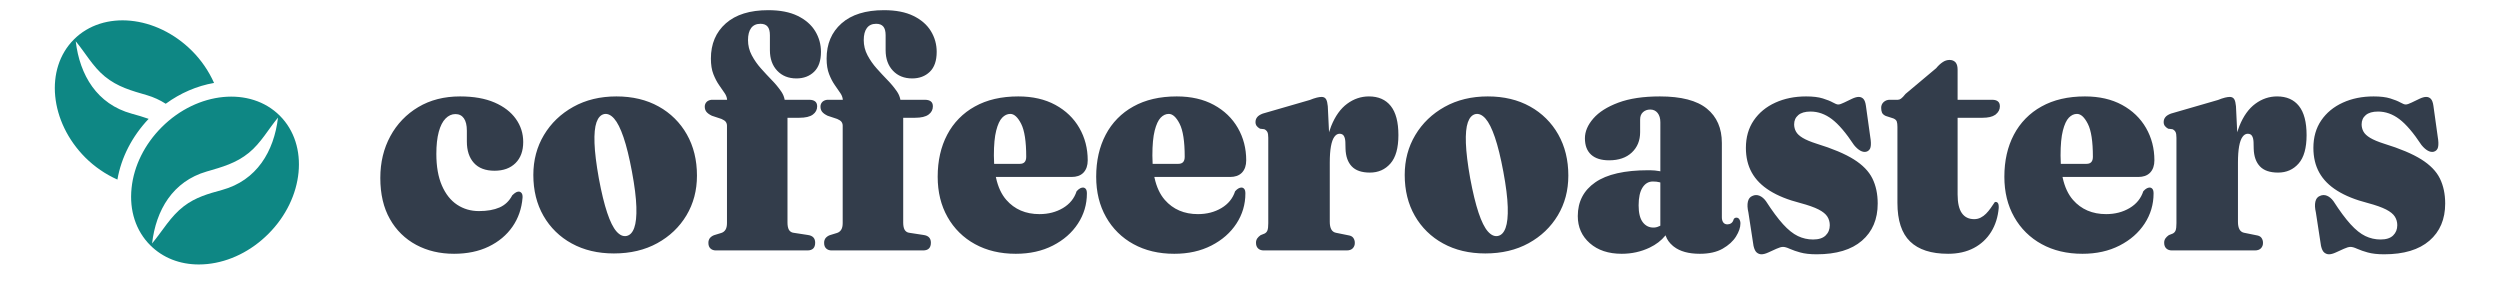
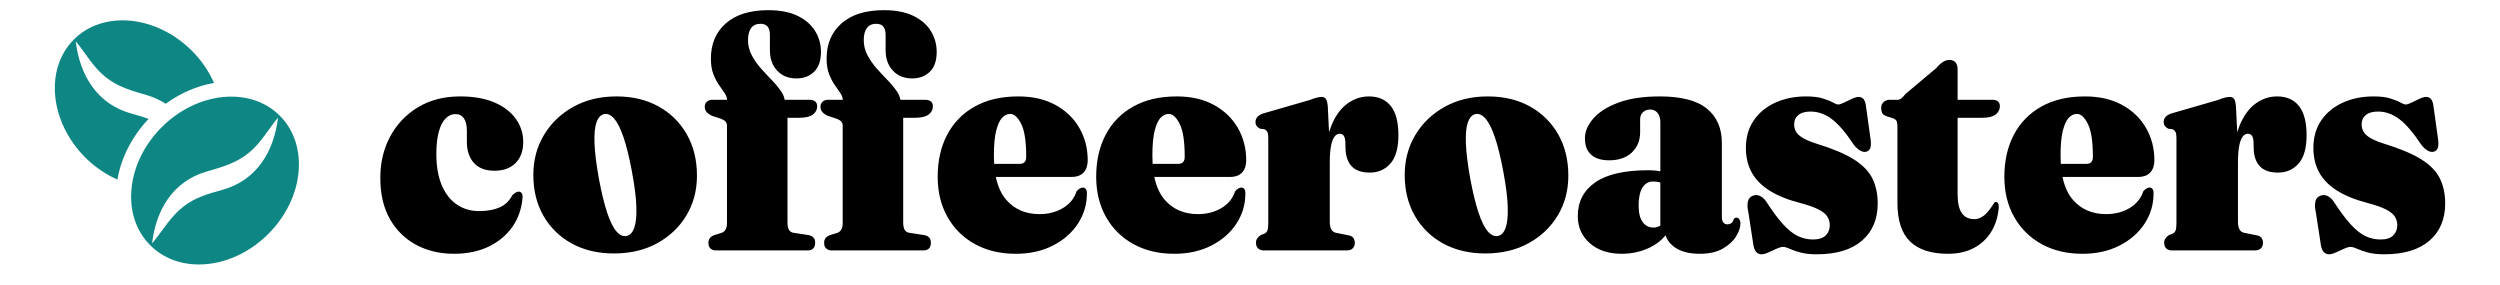
<svg xmlns="http://www.w3.org/2000/svg" width="237" height="27" viewBox="0 0 237 28">
  <g fill-rule="nonzero" fill="none">
-     <path d="M40.237 24.95c1.304 0 2.444-.237 3.422-.71.978-.474 1.755-1.124 2.331-1.95.576-.827.907-1.78.994-2.86.011-.199-.019-.345-.09-.438a.374.374 0 00-.268-.157.623.623 0 00-.27.066c-.092.044-.22.143-.382.297-.294.562-.712.962-1.255 1.199-.544.237-1.217.355-2.021.355-.804 0-1.521-.21-2.152-.628-.63-.419-1.127-1.047-1.491-1.884-.364-.838-.546-1.874-.546-3.108 0-.86.079-1.581.236-2.165.158-.584.38-1.022.669-1.314.287-.292.61-.438.97-.438.358 0 .635.138.83.413.196.276.294.683.294 1.223v1.058c0 .893.23 1.595.693 2.108.461.512 1.138.768 2.029.768.87 0 1.556-.25 2.062-.752.505-.501.757-1.193.757-2.074 0-.838-.241-1.595-.725-2.273-.483-.678-1.184-1.215-2.102-1.612-.919-.396-2.046-.595-3.382-.595-1.565 0-2.934.35-4.108 1.05a7.38 7.38 0 00-2.746 2.86C33.33 14.594 33 15.963 33 17.495c0 1.587.315 2.934.945 4.041a6.4 6.4 0 002.584 2.537c1.092.584 2.328.876 3.708.876zm15.728-.033c1.619 0 3.04-.336 4.262-1.008 1.222-.672 2.179-1.584 2.869-2.735.69-1.152 1.034-2.455 1.034-3.91 0-1.531-.33-2.881-.994-4.05a7.107 7.107 0 00-2.77-2.743c-1.185-.661-2.57-.992-4.157-.992-1.597 0-3.01.342-4.237 1.025-1.228.683-2.19 1.606-2.885 2.769-.696 1.162-1.043 2.47-1.043 3.925 0 1.521.331 2.86.994 4.017a7.067 7.067 0 002.779 2.719c1.19.656 2.572.983 4.148.983zm1.239-1.719c-.337.066-.666-.082-.987-.446-.32-.364-.624-.975-.912-1.835-.288-.86-.563-1.989-.823-3.388-.25-1.4-.392-2.551-.424-3.455-.033-.903.032-1.586.195-2.05.163-.462.413-.732.75-.81.337-.065.666.084.986.447.32.364.628.975.921 1.835.294.86.57 1.989.831 3.388.261 1.4.405 2.554.432 3.463.027.91-.043 1.595-.212 2.058-.168.463-.42.727-.757.793zm17.781 1.422c.511 0 .766-.254.766-.76 0-.22-.06-.394-.179-.521-.12-.127-.304-.207-.554-.24l-1.402-.215a.589.589 0 01-.448-.297c-.092-.166-.138-.402-.138-.711V11.579h1.157c.608 0 1.054-.105 1.336-.315.283-.209.424-.479.424-.81 0-.22-.068-.382-.204-.487-.136-.105-.328-.157-.578-.157H72.75l-.015-.087a1.998 1.998 0 00-.264-.64l-.07-.108a8.286 8.286 0 00-.905-1.09 36.96 36.96 0 01-1.075-1.158 6.526 6.526 0 01-.905-1.297 3.138 3.138 0 01-.367-1.488c0-.518.104-.914.31-1.19.207-.275.51-.413.913-.413.315 0 .549.09.7.273.153.181.229.465.229.85v1.472c0 .837.239 1.51.717 2.016.478.507 1.108.76 1.89.76.707 0 1.286-.217 1.736-.652.451-.435.677-1.088.677-1.959 0-.738-.19-1.419-.57-2.041-.38-.623-.954-1.121-1.72-1.496S72.302 1 71.139 1c-1.804 0-3.195.433-4.173 1.298-.977.865-1.466 2.019-1.466 3.462 0 .606.081 1.116.244 1.53.163.412.348.768.554 1.065l.554.802c.123.178.199.363.23.556l.01.097h-1.43a.83.83 0 00-.508.145L65.1 10a.637.637 0 00-.203.488c0 .198.054.366.162.504.11.137.288.267.538.388l.946.314c.206.088.347.185.423.29a.643.643 0 01.115.388v9.554c0 .286-.05.507-.147.66a.73.73 0 01-.408.315l-.7.215a.978.978 0 00-.432.297.77.77 0 00-.139.48c0 .231.068.41.204.537.136.126.312.19.53.19h8.996zm11.377 0c.51 0 .766-.254.766-.76 0-.22-.06-.394-.18-.521-.119-.127-.304-.207-.554-.24l-1.401-.215a.589.589 0 01-.448-.297c-.093-.166-.139-.402-.139-.711V11.579h1.157c.609 0 1.054-.105 1.337-.315.282-.209.423-.479.423-.81 0-.22-.067-.382-.203-.487-.136-.105-.329-.157-.579-.157h-2.414l-.015-.087a1.998 1.998 0 00-.264-.64l-.07-.108a8.286 8.286 0 00-.904-1.09 36.96 36.96 0 01-1.076-1.158 6.526 6.526 0 01-.904-1.297 3.138 3.138 0 01-.367-1.488c0-.518.103-.914.31-1.19.206-.275.51-.413.912-.413.315 0 .55.09.701.273.152.181.228.465.228.85v1.472c0 .837.24 1.51.718 2.016.478.507 1.108.76 1.89.76.706 0 1.285-.217 1.736-.652.45-.435.676-1.088.676-1.959 0-.738-.19-1.419-.57-2.041-.38-.623-.954-1.121-1.72-1.496S83.678 1 82.515 1c-1.803 0-3.194.433-4.172 1.298-.978.865-1.467 2.019-1.467 3.462 0 .606.082 1.116.245 1.53.163.412.347.768.554 1.065l.554.802c.122.178.198.363.229.556l.011.097h-1.43a.83.83 0 00-.509.145l-.053.045a.637.637 0 00-.204.488c0 .198.054.366.163.504.109.137.288.267.538.388l.945.314c.207.088.348.185.424.29a.643.643 0 01.114.388v9.554c0 .286-.049.507-.147.66a.73.73 0 01-.407.315l-.701.215a.978.978 0 00-.432.297.77.77 0 00-.138.48c0 .231.067.41.203.537.136.126.313.19.53.19h8.997zm9.11.33c1.38 0 2.598-.27 3.652-.81 1.054-.54 1.874-1.258 2.46-2.157.588-.898.881-1.887.881-2.966 0-.21-.038-.359-.114-.447a.353.353 0 00-.277-.132.64.64 0 00-.27.074c-.102.05-.22.146-.35.29-.228.705-.676 1.256-1.344 1.653-.668.396-1.437.595-2.306.595-1.359 0-2.445-.466-3.26-1.397-.478-.546-.816-1.273-1.013-2.18l-.016-.076h7.45c.472 0 .841-.125 1.11-.374l.064-.064c.272-.292.407-.692.407-1.199 0-1.168-.274-2.228-.823-3.181-.548-.954-1.333-1.708-2.355-2.265-1.021-.556-2.238-.835-3.65-.835-1.663 0-3.087.33-4.271.992a6.684 6.684 0 00-2.714 2.769c-.624 1.184-.937 2.564-.937 4.14 0 1.499.323 2.818.97 3.959A6.821 6.821 0 0091.463 24c1.152.634 2.489.95 4.01.95zm-2.127-8.878a12.966 12.966 0 01-.024-.791c0-1.036.076-1.851.229-2.446.152-.595.347-1.017.586-1.265.24-.248.506-.372.799-.372.38 0 .736.325 1.068.976.33.65.497 1.73.497 3.24 0 .462-.207.693-.62.693h-2.533l-.002-.035zm17.71 8.878c1.38 0 2.596-.27 3.65-.81 1.054-.54 1.875-1.258 2.461-2.157.587-.898.88-1.887.88-2.966 0-.21-.038-.359-.114-.447a.353.353 0 00-.277-.132.64.64 0 00-.269.074c-.103.05-.22.146-.35.29-.228.705-.676 1.256-1.345 1.653-.668.396-1.437.595-2.306.595-1.358 0-2.445-.466-3.26-1.397-.477-.546-.815-1.273-1.013-2.18l-.016-.076h7.451c.471 0 .841-.125 1.109-.374l.065-.064c.271-.292.407-.692.407-1.199 0-1.168-.274-2.228-.823-3.181-.549-.954-1.334-1.708-2.355-2.265-1.022-.556-2.239-.835-3.651-.835-1.663 0-3.086.33-4.27.992a6.684 6.684 0 00-2.714 2.769c-.625 1.184-.937 2.564-.937 4.14 0 1.499.323 2.818.97 3.959A6.821 6.821 0 00107.044 24c1.152.634 2.488.95 4.01.95zm-2.129-8.878a12.966 12.966 0 01-.023-.791c0-1.036.076-1.851.228-2.446.152-.595.348-1.017.587-1.265s.505-.372.798-.372c.38 0 .737.325 1.068.976.331.65.497 1.73.497 3.24 0 .462-.206.693-.62.693h-2.533l-.002-.035zm19.079 8.548c.26 0 .46-.069.595-.207a.732.732 0 00.204-.537.82.82 0 00-.147-.488c-.098-.137-.26-.223-.489-.256l-1.222-.248a.647.647 0 01-.457-.339c-.098-.181-.146-.427-.146-.735v-5.818c0-.65.038-1.185.114-1.604.076-.418.187-.73.334-.933.146-.204.318-.306.513-.306.196 0 .337.071.424.215.087.143.136.341.147.595l.016.66c.022.75.225 1.329.611 1.736.386.408.98.612 1.785.612.826 0 1.5-.298 2.02-.893.522-.595.783-1.526.783-2.793 0-1.278-.25-2.231-.75-2.86-.5-.628-1.217-.942-2.151-.942-.771 0-1.483.24-2.135.72-.652.479-1.176 1.211-1.573 2.198a6.529 6.529 0 00-.182.515l-.028.094-.124-2.568c-.029-.304-.082-.525-.158-.663l-.03-.048c-.092-.132-.23-.198-.415-.198-.13 0-.288.022-.473.066a4.95 4.95 0 00-.684.231l-4.63 1.34c-.26.098-.445.217-.553.355a.74.74 0 00-.163.47.64.64 0 00.106.38c.07.1.182.194.334.282l.424.05a.618.618 0 01.301.272c.06.116.09.306.09.57v8.397c0 .33-.027.568-.082.71a.552.552 0 01-.293.315l-.375.149c-.141.099-.253.206-.334.322a.743.743 0 00-.122.438c0 .231.068.413.203.545.136.133.324.199.563.199h8.149zm13.626.297c1.619 0 3.04-.336 4.262-1.008 1.222-.672 2.178-1.584 2.868-2.735.69-1.152 1.035-2.455 1.035-3.91 0-1.531-.331-2.881-.994-4.05a7.107 7.107 0 00-2.77-2.743c-1.185-.661-2.57-.992-4.157-.992-1.597 0-3.01.342-4.238 1.025-1.227.683-2.189 1.606-2.884 2.769-.696 1.162-1.043 2.47-1.043 3.925 0 1.521.33 2.86.994 4.017a7.067 7.067 0 002.779 2.719c1.19.656 2.572.983 4.148.983zm1.238-1.719c-.336.066-.665-.082-.986-.446-.32-.364-.624-.975-.912-1.835-.288-.86-.563-1.989-.824-3.388-.25-1.4-.39-2.551-.423-3.455-.033-.903.032-1.586.195-2.05.163-.462.413-.732.75-.81.337-.065.666.084.986.447.32.364.628.975.921 1.835.293.86.57 1.989.831 3.388.261 1.4.405 2.554.432 3.463.027.91-.043 1.595-.212 2.058-.168.463-.42.727-.758.793zm19.852 1.752c.913 0 1.663-.168 2.25-.504.586-.336 1.023-.735 1.311-1.198.288-.463.432-.887.432-1.273a.751.751 0 00-.106-.413.324.324 0 00-.285-.165.32.32 0 00-.147.033.325.325 0 00-.114.099c-.054.198-.138.336-.252.413a.643.643 0 01-.367.116c-.185 0-.323-.064-.416-.19-.092-.127-.138-.295-.138-.504v-7.306c0-1.455-.492-2.581-1.475-3.38-.984-.8-2.524-1.199-4.62-1.199-1.63 0-2.992.204-4.084.612-1.092.408-1.912.928-2.46 1.562-.55.634-.824 1.28-.824 1.942 0 .705.204 1.242.611 1.612.408.369.997.553 1.769.553.945 0 1.69-.256 2.233-.768.543-.513.815-1.177.815-1.992v-1.256c0-.309.095-.548.285-.72.19-.17.426-.255.709-.255.304 0 .546.113.725.338.18.226.27.532.27.918l-.001 4.818-.087-.019a5.455 5.455 0 00-.91-.087l-.176-.001c-2.337 0-4.078.396-5.224 1.19-1.146.793-1.72 1.9-1.72 3.322 0 1.08.394 1.967 1.182 2.661.788.694 1.834 1.041 3.137 1.041.978 0 1.891-.2 2.739-.603.635-.302 1.152-.698 1.55-1.188l.022-.03.024.075c.125.357.354.677.688.96l.103.084c.603.468 1.454.702 2.551.702zm-4.563-2.578c-.435 0-.786-.18-1.052-.537-.266-.358-.4-.907-.4-1.645 0-.771.129-1.355.384-1.752s.595-.595 1.019-.595c.25 0 .467.025.652.074l.08.025v4.242l-.052.03c-.174.09-.353.142-.538.155l-.093.003zM174.212 25c1.934 0 3.417-.446 4.45-1.339 1.032-.892 1.548-2.11 1.548-3.653 0-.936-.174-1.757-.522-2.463-.348-.705-.956-1.33-1.825-1.876-.87-.545-2.092-1.06-3.668-1.545-.586-.187-1.04-.377-1.36-.57-.321-.193-.541-.4-.66-.62-.12-.22-.18-.457-.18-.71 0-.376.136-.679.408-.91.271-.231.673-.347 1.206-.347.739 0 1.437.248 2.094.744.657.496 1.383 1.344 2.176 2.545.206.254.413.438.62.554.206.116.401.151.586.107a.574.574 0 00.424-.454c.054-.237.043-.576-.033-1.017l-.424-3.041c-.043-.32-.125-.545-.244-.678a.607.607 0 00-.473-.198c-.174 0-.39.06-.652.182-.26.121-.519.245-.774.372-.255.126-.448.19-.578.19-.12 0-.297-.066-.53-.199-.234-.132-.562-.264-.986-.396-.424-.133-.973-.199-1.646-.199-1.12 0-2.127.204-3.024.612-.896.408-1.603.989-2.119 1.744-.516.755-.774 1.655-.774 2.702 0 .926.193 1.736.579 2.43.386.694.975 1.29 1.768 1.785.793.496 1.793.898 3 1.207.781.209 1.382.421 1.8.636.418.215.706.45.864.703.158.253.236.534.236.842 0 .408-.136.744-.407 1.009-.272.264-.685.396-1.239.396a3.417 3.417 0 01-1.491-.338c-.473-.226-.96-.615-1.459-1.166-.5-.55-1.06-1.305-1.679-2.264-.184-.254-.394-.43-.627-.53a.84.84 0 00-.71.017c-.227.089-.374.276-.44.562-.064.287-.048.64.05 1.058l.505 3.29c.076.33.185.55.326.66.141.11.293.166.456.166.185 0 .41-.06.677-.182l.798-.363c.267-.122.481-.182.644-.182.163 0 .378.06.644.182a7.51 7.51 0 001.043.363c.43.121.97.182 1.622.182zm12.908-.05c.978 0 1.826-.19 2.543-.57a4.366 4.366 0 001.703-1.587c.418-.677.666-1.462.742-2.355.01-.253-.025-.421-.106-.504a.242.242 0 00-.286-.058c-.13.198-.266.397-.407.595-.141.198-.29.377-.448.537-.158.16-.334.29-.53.389-.195.099-.407.148-.636.148-.532 0-.937-.198-1.214-.595-.277-.396-.415-1.008-.415-1.834v-7.537h2.444c.555 0 .97-.096 1.244-.286l.06-.045c.272-.22.408-.485.408-.793 0-.22-.065-.383-.196-.488-.13-.105-.315-.157-.554-.157h-3.407V6.85c0-.294-.055-.518-.167-.672l-.044-.055c-.142-.154-.337-.231-.587-.231a1.21 1.21 0 00-.652.206 2.83 2.83 0 00-.652.603l-3.015 2.53c-.185.23-.332.385-.44.462a.541.541 0 01-.31.116h-.799a.861.861 0 00-.603.223.738.738 0 00-.244.57c0 .188.027.345.081.471.055.127.174.235.359.323l.766.248c.174.077.283.176.326.297.043.121.065.298.065.53v7.47c0 1.73.416 2.997 1.247 3.802.831.804 2.073 1.206 3.724 1.206zm13.218 0c1.38 0 2.597-.27 3.651-.81 1.054-.54 1.875-1.258 2.462-2.157.586-.898.88-1.887.88-2.966 0-.21-.038-.359-.114-.447a.353.353 0 00-.278-.132.64.64 0 00-.268.074c-.104.05-.22.146-.35.29-.23.705-.677 1.256-1.346 1.653-.668.396-1.437.595-2.306.595-1.358 0-2.445-.466-3.26-1.397-.477-.546-.815-1.273-1.013-2.18l-.016-.076h7.451c.472 0 .841-.125 1.109-.374l.065-.064c.271-.292.407-.692.407-1.199 0-1.168-.274-2.228-.823-3.181-.549-.954-1.334-1.708-2.355-2.265-1.022-.556-2.238-.835-3.651-.835-1.662 0-3.086.33-4.27.992a6.684 6.684 0 00-2.714 2.769c-.625 1.184-.937 2.564-.937 4.14 0 1.499.323 2.818.97 3.959A6.821 6.821 0 00196.329 24c1.152.634 2.488.95 4.01.95zm-2.128-8.878a12.966 12.966 0 01-.023-.791c0-1.036.076-1.851.228-2.446.152-.595.348-1.017.587-1.265.24-.248.505-.372.799-.372.38 0 .736.325 1.067.976.332.65.497 1.73.497 3.24 0 .462-.206.693-.619.693h-2.534l-.002-.035zm19.08 8.548c.26 0 .458-.069.594-.207a.732.732 0 00.204-.537.82.82 0 00-.147-.488c-.098-.137-.26-.223-.489-.256l-1.222-.248a.647.647 0 01-.457-.339c-.097-.181-.146-.427-.146-.735v-5.818c0-.65.038-1.185.114-1.604.076-.418.187-.73.334-.933.147-.204.318-.306.513-.306.196 0 .337.071.424.215.087.143.136.341.147.595l.016.66c.022.75.225 1.329.611 1.736.386.408.98.612 1.785.612.826 0 1.5-.298 2.021-.893.522-.595.782-1.526.782-2.793 0-1.278-.25-2.231-.75-2.86-.5-.628-1.216-.942-2.15-.942-.772 0-1.484.24-2.136.72-.652.479-1.176 1.211-1.573 2.198a6.529 6.529 0 00-.182.515l-.028.095-.124-2.569c-.029-.304-.081-.525-.158-.663l-.03-.048c-.092-.132-.23-.198-.415-.198-.13 0-.288.022-.473.066a4.95 4.95 0 00-.684.231l-4.629 1.34c-.26.098-.446.217-.554.355a.74.74 0 00-.163.47.64.64 0 00.106.38c.07.1.182.194.334.282l.424.05a.618.618 0 01.301.272c.06.116.09.306.09.57v8.397c0 .33-.027.568-.082.71a.552.552 0 01-.293.315l-.375.149c-.141.099-.253.206-.334.322a.743.743 0 00-.122.438c0 .231.068.413.203.545.136.133.324.199.563.199h8.15zm12.712.38c1.934 0 3.417-.446 4.45-1.339 1.032-.892 1.548-2.11 1.548-3.653 0-.936-.174-1.757-.522-2.463-.347-.705-.956-1.33-1.825-1.876-.87-.545-2.092-1.06-3.667-1.545-.587-.187-1.04-.377-1.361-.57-.32-.193-.54-.4-.66-.62-.12-.22-.18-.457-.18-.71 0-.376.136-.679.408-.91.272-.231.674-.347 1.206-.347.739 0 1.437.248 2.094.744.658.496 1.383 1.344 2.176 2.545.207.254.413.438.62.554.206.116.402.151.586.107a.574.574 0 00.424-.454c.054-.237.044-.576-.032-1.017l-.424-3.041c-.044-.32-.125-.545-.245-.678a.607.607 0 00-.472-.198c-.174 0-.392.06-.652.182-.261.121-.52.245-.774.372-.256.126-.449.19-.58.19-.119 0-.295-.066-.529-.199-.233-.132-.562-.264-.986-.396-.424-.133-.972-.199-1.646-.199-1.12 0-2.127.204-3.023.612-.897.408-1.603.989-2.12 1.744-.515.755-.773 1.655-.773 2.702 0 .926.192 1.736.578 2.43.386.694.975 1.29 1.769 1.785.793.496 1.792.898 2.999 1.207.782.209 1.382.421 1.8.636.419.215.707.45.864.703.158.253.237.534.237.842 0 .408-.136.744-.408 1.009-.271.264-.684.396-1.238.396a3.417 3.417 0 01-1.492-.338c-.472-.226-.959-.615-1.459-1.166-.5-.55-1.059-1.305-1.678-2.264-.185-.254-.394-.43-.628-.53a.84.84 0 00-.709.017c-.228.089-.375.276-.44.562-.065.287-.049.64.049 1.058l.505 3.29c.076.33.185.55.326.66.142.11.294.166.457.166.184 0 .41-.06.676-.182l.799-.363c.266-.122.48-.182.643-.182.163 0 .378.06.644.182a7.51 7.51 0 001.043.363c.43.121.97.182 1.622.182z" fill="#333D4B" />
+     <path d="M40.237 24.95c1.304 0 2.444-.237 3.422-.71.978-.474 1.755-1.124 2.331-1.95.576-.827.907-1.78.994-2.86.011-.199-.019-.345-.09-.438a.374.374 0 00-.268-.157.623.623 0 00-.27.066c-.092.044-.22.143-.382.297-.294.562-.712.962-1.255 1.199-.544.237-1.217.355-2.021.355-.804 0-1.521-.21-2.152-.628-.63-.419-1.127-1.047-1.491-1.884-.364-.838-.546-1.874-.546-3.108 0-.86.079-1.581.236-2.165.158-.584.38-1.022.669-1.314.287-.292.61-.438.97-.438.358 0 .635.138.83.413.196.276.294.683.294 1.223v1.058c0 .893.23 1.595.693 2.108.461.512 1.138.768 2.029.768.87 0 1.556-.25 2.062-.752.505-.501.757-1.193.757-2.074 0-.838-.241-1.595-.725-2.273-.483-.678-1.184-1.215-2.102-1.612-.919-.396-2.046-.595-3.382-.595-1.565 0-2.934.35-4.108 1.05a7.38 7.38 0 00-2.746 2.86C33.33 14.594 33 15.963 33 17.495c0 1.587.315 2.934.945 4.041a6.4 6.4 0 002.584 2.537c1.092.584 2.328.876 3.708.876zm15.728-.033c1.619 0 3.04-.336 4.262-1.008 1.222-.672 2.179-1.584 2.869-2.735.69-1.152 1.034-2.455 1.034-3.91 0-1.531-.33-2.881-.994-4.05a7.107 7.107 0 00-2.77-2.743c-1.185-.661-2.57-.992-4.157-.992-1.597 0-3.01.342-4.237 1.025-1.228.683-2.19 1.606-2.885 2.769-.696 1.162-1.043 2.47-1.043 3.925 0 1.521.331 2.86.994 4.017a7.067 7.067 0 002.779 2.719c1.19.656 2.572.983 4.148.983zm1.239-1.719c-.337.066-.666-.082-.987-.446-.32-.364-.624-.975-.912-1.835-.288-.86-.563-1.989-.823-3.388-.25-1.4-.392-2.551-.424-3.455-.033-.903.032-1.586.195-2.05.163-.462.413-.732.75-.81.337-.065.666.084.986.447.32.364.628.975.921 1.835.294.86.57 1.989.831 3.388.261 1.4.405 2.554.432 3.463.027.91-.043 1.595-.212 2.058-.168.463-.42.727-.757.793zm17.781 1.422c.511 0 .766-.254.766-.76 0-.22-.06-.394-.179-.521-.12-.127-.304-.207-.554-.24l-1.402-.215a.589.589 0 01-.448-.297c-.092-.166-.138-.402-.138-.711V11.579h1.157c.608 0 1.054-.105 1.336-.315.283-.209.424-.479.424-.81 0-.22-.068-.382-.204-.487-.136-.105-.328-.157-.578-.157H72.75l-.015-.087a1.998 1.998 0 00-.264-.64l-.07-.108a8.286 8.286 0 00-.905-1.09 36.96 36.96 0 01-1.075-1.158 6.526 6.526 0 01-.905-1.297 3.138 3.138 0 01-.367-1.488c0-.518.104-.914.31-1.19.207-.275.51-.413.913-.413.315 0 .549.09.7.273.153.181.229.465.229.85v1.472c0 .837.239 1.51.717 2.016.478.507 1.108.76 1.89.76.707 0 1.286-.217 1.736-.652.451-.435.677-1.088.677-1.959 0-.738-.19-1.419-.57-2.041-.38-.623-.954-1.121-1.72-1.496S72.302 1 71.139 1c-1.804 0-3.195.433-4.173 1.298-.977.865-1.466 2.019-1.466 3.462 0 .606.081 1.116.244 1.53.163.412.348.768.554 1.065l.554.802c.123.178.199.363.23.556l.01.097h-1.43a.83.83 0 00-.508.145L65.1 10a.637.637 0 00-.203.488c0 .198.054.366.162.504.11.137.288.267.538.388l.946.314c.206.088.347.185.423.29a.643.643 0 01.115.388v9.554c0 .286-.05.507-.147.66a.73.73 0 01-.408.315l-.7.215a.978.978 0 00-.432.297.77.77 0 00-.139.48c0 .231.068.41.204.537.136.126.312.19.53.19h8.996zm11.377 0c.51 0 .766-.254.766-.76 0-.22-.06-.394-.18-.521-.119-.127-.304-.207-.554-.24l-1.401-.215a.589.589 0 01-.448-.297c-.093-.166-.139-.402-.139-.711V11.579h1.157c.609 0 1.054-.105 1.337-.315.282-.209.423-.479.423-.81 0-.22-.067-.382-.203-.487-.136-.105-.329-.157-.579-.157h-2.414l-.015-.087a1.998 1.998 0 00-.264-.64l-.07-.108a8.286 8.286 0 00-.904-1.09 36.96 36.96 0 01-1.076-1.158 6.526 6.526 0 01-.904-1.297 3.138 3.138 0 01-.367-1.488c0-.518.103-.914.31-1.19.206-.275.51-.413.912-.413.315 0 .55.09.701.273.152.181.228.465.228.85v1.472c0 .837.24 1.51.718 2.016.478.507 1.108.76 1.89.76.706 0 1.285-.217 1.736-.652.45-.435.676-1.088.676-1.959 0-.738-.19-1.419-.57-2.041-.38-.623-.954-1.121-1.72-1.496S83.678 1 82.515 1c-1.803 0-3.194.433-4.172 1.298-.978.865-1.467 2.019-1.467 3.462 0 .606.082 1.116.245 1.53.163.412.347.768.554 1.065l.554.802c.122.178.198.363.229.556l.011.097h-1.43a.83.83 0 00-.509.145l-.053.045a.637.637 0 00-.204.488c0 .198.054.366.163.504.109.137.288.267.538.388l.945.314c.207.088.348.185.424.29a.643.643 0 01.114.388v9.554c0 .286-.049.507-.147.66a.73.73 0 01-.407.315l-.701.215a.978.978 0 00-.432.297.77.77 0 00-.138.48c0 .231.067.41.203.537.136.126.313.19.53.19h8.997zm9.11.33c1.38 0 2.598-.27 3.652-.81 1.054-.54 1.874-1.258 2.46-2.157.588-.898.881-1.887.881-2.966 0-.21-.038-.359-.114-.447a.353.353 0 00-.277-.132.64.64 0 00-.27.074c-.102.05-.22.146-.35.29-.228.705-.676 1.256-1.344 1.653-.668.396-1.437.595-2.306.595-1.359 0-2.445-.466-3.26-1.397-.478-.546-.816-1.273-1.013-2.18l-.016-.076h7.45c.472 0 .841-.125 1.11-.374l.064-.064c.272-.292.407-.692.407-1.199 0-1.168-.274-2.228-.823-3.181-.548-.954-1.333-1.708-2.355-2.265-1.021-.556-2.238-.835-3.65-.835-1.663 0-3.087.33-4.271.992a6.684 6.684 0 00-2.714 2.769c-.624 1.184-.937 2.564-.937 4.14 0 1.499.323 2.818.97 3.959A6.821 6.821 0 0091.463 24c1.152.634 2.489.95 4.01.95zm-2.127-8.878a12.966 12.966 0 01-.024-.791c0-1.036.076-1.851.229-2.446.152-.595.347-1.017.586-1.265.24-.248.506-.372.799-.372.38 0 .736.325 1.068.976.33.65.497 1.73.497 3.24 0 .462-.207.693-.62.693h-2.533l-.002-.035zm17.71 8.878c1.38 0 2.596-.27 3.65-.81 1.054-.54 1.875-1.258 2.461-2.157.587-.898.88-1.887.88-2.966 0-.21-.038-.359-.114-.447a.353.353 0 00-.277-.132.64.64 0 00-.269.074c-.103.05-.22.146-.35.29-.228.705-.676 1.256-1.345 1.653-.668.396-1.437.595-2.306.595-1.358 0-2.445-.466-3.26-1.397-.477-.546-.815-1.273-1.013-2.18l-.016-.076h7.451c.471 0 .841-.125 1.109-.374l.065-.064c.271-.292.407-.692.407-1.199 0-1.168-.274-2.228-.823-3.181-.549-.954-1.334-1.708-2.355-2.265-1.022-.556-2.239-.835-3.651-.835-1.663 0-3.086.33-4.27.992a6.684 6.684 0 00-2.714 2.769c-.625 1.184-.937 2.564-.937 4.14 0 1.499.323 2.818.97 3.959A6.821 6.821 0 00107.044 24c1.152.634 2.488.95 4.01.95zm-2.129-8.878a12.966 12.966 0 01-.023-.791c0-1.036.076-1.851.228-2.446.152-.595.348-1.017.587-1.265s.505-.372.798-.372c.38 0 .737.325 1.068.976.331.65.497 1.73.497 3.24 0 .462-.206.693-.62.693h-2.533l-.002-.035zm19.079 8.548c.26 0 .46-.069.595-.207a.732.732 0 00.204-.537.82.82 0 00-.147-.488c-.098-.137-.26-.223-.489-.256l-1.222-.248a.647.647 0 01-.457-.339c-.098-.181-.146-.427-.146-.735v-5.818c0-.65.038-1.185.114-1.604.076-.418.187-.73.334-.933.146-.204.318-.306.513-.306.196 0 .337.071.424.215.087.143.136.341.147.595l.016.66c.022.75.225 1.329.611 1.736.386.408.98.612 1.785.612.826 0 1.5-.298 2.02-.893.522-.595.783-1.526.783-2.793 0-1.278-.25-2.231-.75-2.86-.5-.628-1.217-.942-2.151-.942-.771 0-1.483.24-2.135.72-.652.479-1.176 1.211-1.573 2.198a6.529 6.529 0 00-.182.515l-.028.094-.124-2.568c-.029-.304-.082-.525-.158-.663l-.03-.048c-.092-.132-.23-.198-.415-.198-.13 0-.288.022-.473.066a4.95 4.95 0 00-.684.231l-4.63 1.34c-.26.098-.445.217-.553.355a.74.74 0 00-.163.47.64.64 0 00.106.38c.07.1.182.194.334.282l.424.05a.618.618 0 01.301.272c.06.116.09.306.09.57v8.397c0 .33-.027.568-.082.71a.552.552 0 01-.293.315l-.375.149c-.141.099-.253.206-.334.322a.743.743 0 00-.122.438c0 .231.068.413.203.545.136.133.324.199.563.199h8.149zm13.626.297c1.619 0 3.04-.336 4.262-1.008 1.222-.672 2.178-1.584 2.868-2.735.69-1.152 1.035-2.455 1.035-3.91 0-1.531-.331-2.881-.994-4.05a7.107 7.107 0 00-2.77-2.743c-1.185-.661-2.57-.992-4.157-.992-1.597 0-3.01.342-4.238 1.025-1.227.683-2.189 1.606-2.884 2.769-.696 1.162-1.043 2.47-1.043 3.925 0 1.521.33 2.86.994 4.017a7.067 7.067 0 002.779 2.719c1.19.656 2.572.983 4.148.983zm1.238-1.719c-.336.066-.665-.082-.986-.446-.32-.364-.624-.975-.912-1.835-.288-.86-.563-1.989-.824-3.388-.25-1.4-.39-2.551-.423-3.455-.033-.903.032-1.586.195-2.05.163-.462.413-.732.75-.81.337-.065.666.084.986.447.32.364.628.975.921 1.835.293.86.57 1.989.831 3.388.261 1.4.405 2.554.432 3.463.027.91-.043 1.595-.212 2.058-.168.463-.42.727-.758.793zm19.852 1.752c.913 0 1.663-.168 2.25-.504.586-.336 1.023-.735 1.311-1.198.288-.463.432-.887.432-1.273a.751.751 0 00-.106-.413.324.324 0 00-.285-.165.32.32 0 00-.147.033.325.325 0 00-.114.099c-.054.198-.138.336-.252.413a.643.643 0 01-.367.116c-.185 0-.323-.064-.416-.19-.092-.127-.138-.295-.138-.504v-7.306c0-1.455-.492-2.581-1.475-3.38-.984-.8-2.524-1.199-4.62-1.199-1.63 0-2.992.204-4.084.612-1.092.408-1.912.928-2.46 1.562-.55.634-.824 1.28-.824 1.942 0 .705.204 1.242.611 1.612.408.369.997.553 1.769.553.945 0 1.69-.256 2.233-.768.543-.513.815-1.177.815-1.992v-1.256c0-.309.095-.548.285-.72.19-.17.426-.255.709-.255.304 0 .546.113.725.338.18.226.27.532.27.918l-.001 4.818-.087-.019a5.455 5.455 0 00-.91-.087l-.176-.001c-2.337 0-4.078.396-5.224 1.19-1.146.793-1.72 1.9-1.72 3.322 0 1.08.394 1.967 1.182 2.661.788.694 1.834 1.041 3.137 1.041.978 0 1.891-.2 2.739-.603.635-.302 1.152-.698 1.55-1.188l.022-.03.024.075c.125.357.354.677.688.96l.103.084c.603.468 1.454.702 2.551.702zm-4.563-2.578c-.435 0-.786-.18-1.052-.537-.266-.358-.4-.907-.4-1.645 0-.771.129-1.355.384-1.752s.595-.595 1.019-.595c.25 0 .467.025.652.074l.08.025v4.242l-.052.03c-.174.09-.353.142-.538.155l-.093.003zM174.212 25c1.934 0 3.417-.446 4.45-1.339 1.032-.892 1.548-2.11 1.548-3.653 0-.936-.174-1.757-.522-2.463-.348-.705-.956-1.33-1.825-1.876-.87-.545-2.092-1.06-3.668-1.545-.586-.187-1.04-.377-1.36-.57-.321-.193-.541-.4-.66-.62-.12-.22-.18-.457-.18-.71 0-.376.136-.679.408-.91.271-.231.673-.347 1.206-.347.739 0 1.437.248 2.094.744.657.496 1.383 1.344 2.176 2.545.206.254.413.438.62.554.206.116.401.151.586.107a.574.574 0 00.424-.454c.054-.237.043-.576-.033-1.017l-.424-3.041c-.043-.32-.125-.545-.244-.678a.607.607 0 00-.473-.198c-.174 0-.39.06-.652.182-.26.121-.519.245-.774.372-.255.126-.448.19-.578.19-.12 0-.297-.066-.53-.199-.234-.132-.562-.264-.986-.396-.424-.133-.973-.199-1.646-.199-1.12 0-2.127.204-3.024.612-.896.408-1.603.989-2.119 1.744-.516.755-.774 1.655-.774 2.702 0 .926.193 1.736.579 2.43.386.694.975 1.29 1.768 1.785.793.496 1.793.898 3 1.207.781.209 1.382.421 1.8.636.418.215.706.45.864.703.158.253.236.534.236.842 0 .408-.136.744-.407 1.009-.272.264-.685.396-1.239.396a3.417 3.417 0 01-1.491-.338c-.473-.226-.96-.615-1.459-1.166-.5-.55-1.06-1.305-1.679-2.264-.184-.254-.394-.43-.627-.53a.84.84 0 00-.71.017c-.227.089-.374.276-.44.562-.064.287-.048.64.05 1.058l.505 3.29c.076.33.185.55.326.66.141.11.293.166.456.166.185 0 .41-.06.677-.182l.798-.363c.267-.122.481-.182.644-.182.163 0 .378.06.644.182a7.51 7.51 0 001.043.363c.43.121.97.182 1.622.182zm12.908-.05c.978 0 1.826-.19 2.543-.57a4.366 4.366 0 001.703-1.587c.418-.677.666-1.462.742-2.355.01-.253-.025-.421-.106-.504a.242.242 0 00-.286-.058c-.13.198-.266.397-.407.595-.141.198-.29.377-.448.537-.158.16-.334.29-.53.389-.195.099-.407.148-.636.148-.532 0-.937-.198-1.214-.595-.277-.396-.415-1.008-.415-1.834v-7.537h2.444c.555 0 .97-.096 1.244-.286l.06-.045c.272-.22.408-.485.408-.793 0-.22-.065-.383-.196-.488-.13-.105-.315-.157-.554-.157h-3.407V6.85c0-.294-.055-.518-.167-.672l-.044-.055c-.142-.154-.337-.231-.587-.231a1.21 1.21 0 00-.652.206 2.83 2.83 0 00-.652.603l-3.015 2.53c-.185.23-.332.385-.44.462a.541.541 0 01-.31.116h-.799a.861.861 0 00-.603.223.738.738 0 00-.244.57c0 .188.027.345.081.471.055.127.174.235.359.323l.766.248c.174.077.283.176.326.297.043.121.065.298.065.53v7.47c0 1.73.416 2.997 1.247 3.802.831.804 2.073 1.206 3.724 1.206zm13.218 0c1.38 0 2.597-.27 3.651-.81 1.054-.54 1.875-1.258 2.462-2.157.586-.898.88-1.887.88-2.966 0-.21-.038-.359-.114-.447a.353.353 0 00-.278-.132.64.64 0 00-.268.074c-.104.05-.22.146-.35.29-.23.705-.677 1.256-1.346 1.653-.668.396-1.437.595-2.306.595-1.358 0-2.445-.466-3.26-1.397-.477-.546-.815-1.273-1.013-2.18l-.016-.076h7.451c.472 0 .841-.125 1.109-.374l.065-.064c.271-.292.407-.692.407-1.199 0-1.168-.274-2.228-.823-3.181-.549-.954-1.334-1.708-2.355-2.265-1.022-.556-2.238-.835-3.651-.835-1.662 0-3.086.33-4.27.992a6.684 6.684 0 00-2.714 2.769c-.625 1.184-.937 2.564-.937 4.14 0 1.499.323 2.818.97 3.959A6.821 6.821 0 00196.329 24c1.152.634 2.488.95 4.01.95zm-2.128-8.878a12.966 12.966 0 01-.023-.791c0-1.036.076-1.851.228-2.446.152-.595.348-1.017.587-1.265.24-.248.505-.372.799-.372.38 0 .736.325 1.067.976.332.65.497 1.73.497 3.24 0 .462-.206.693-.619.693h-2.534l-.002-.035zm19.08 8.548c.26 0 .458-.069.594-.207a.732.732 0 00.204-.537.82.82 0 00-.147-.488c-.098-.137-.26-.223-.489-.256l-1.222-.248a.647.647 0 01-.457-.339c-.097-.181-.146-.427-.146-.735v-5.818c0-.65.038-1.185.114-1.604.076-.418.187-.73.334-.933.147-.204.318-.306.513-.306.196 0 .337.071.424.215.087.143.136.341.147.595l.016.66c.022.75.225 1.329.611 1.736.386.408.98.612 1.785.612.826 0 1.5-.298 2.021-.893.522-.595.782-1.526.782-2.793 0-1.278-.25-2.231-.75-2.86-.5-.628-1.216-.942-2.15-.942-.772 0-1.484.24-2.136.72-.652.479-1.176 1.211-1.573 2.198a6.529 6.529 0 00-.182.515l-.028.095-.124-2.569c-.029-.304-.081-.525-.158-.663l-.03-.048c-.092-.132-.23-.198-.415-.198-.13 0-.288.022-.473.066a4.95 4.95 0 00-.684.231l-4.629 1.34c-.26.098-.446.217-.554.355a.74.74 0 00-.163.47.64.64 0 00.106.38c.07.1.182.194.334.282l.424.05a.618.618 0 01.301.272c.06.116.09.306.09.57v8.397c0 .33-.027.568-.082.71a.552.552 0 01-.293.315l-.375.149c-.141.099-.253.206-.334.322a.743.743 0 00-.122.438c0 .231.068.413.203.545.136.133.324.199.563.199h8.15zm12.712.38c1.934 0 3.417-.446 4.45-1.339 1.032-.892 1.548-2.11 1.548-3.653 0-.936-.174-1.757-.522-2.463-.347-.705-.956-1.33-1.825-1.876-.87-.545-2.092-1.06-3.667-1.545-.587-.187-1.04-.377-1.361-.57-.32-.193-.54-.4-.66-.62-.12-.22-.18-.457-.18-.71 0-.376.136-.679.408-.91.272-.231.674-.347 1.206-.347.739 0 1.437.248 2.094.744.658.496 1.383 1.344 2.176 2.545.207.254.413.438.62.554.206.116.402.151.586.107a.574.574 0 00.424-.454c.054-.237.044-.576-.032-1.017l-.424-3.041c-.044-.32-.125-.545-.245-.678a.607.607 0 00-.472-.198c-.174 0-.392.06-.652.182-.261.121-.52.245-.774.372-.256.126-.449.19-.58.19-.119 0-.295-.066-.529-.199-.233-.132-.562-.264-.986-.396-.424-.133-.972-.199-1.646-.199-1.12 0-2.127.204-3.023.612-.897.408-1.603.989-2.12 1.744-.515.755-.773 1.655-.773 2.702 0 .926.192 1.736.578 2.43.386.694.975 1.29 1.769 1.785.793.496 1.792.898 2.999 1.207.782.209 1.382.421 1.8.636.419.215.707.45.864.703.158.253.237.534.237.842 0 .408-.136.744-.408 1.009-.271.264-.684.396-1.238.396a3.417 3.417 0 01-1.492-.338c-.472-.226-.959-.615-1.459-1.166-.5-.55-1.059-1.305-1.678-2.264-.185-.254-.394-.43-.628-.53a.84.84 0 00-.709.017c-.228.089-.375.276-.44.562-.065.287-.049.64.049 1.058l.505 3.29c.076.33.185.55.326.66.142.11.294.166.457.166.184 0 .41-.06.676-.182l.799-.363c.266-.122.48-.182.643-.182.163 0 .378.06.644.182a7.51 7.51 0 001.043.363c.43.121.97.182 1.622.182z" fill="currentColor" />
    <path d="M23.123 11.378c2.89 2.89 2.387 8.1-1.126 11.613-1.688 1.687-3.813 2.74-5.987 2.965-.29.029-.576.044-.856.044-1.87 0-3.539-.656-4.769-1.886-1.416-1.414-2.07-3.412-1.839-5.625.224-2.173 1.277-4.299 2.964-5.986 3.515-3.512 8.724-4.019 11.613-1.125zm-.18.18c-.961 1.16-1.67 2.482-2.851 3.453-1.257 1.033-2.64 1.41-4.161 1.85-3.338.97-4.988 3.791-5.369 7.075 1.043-1.253 1.808-2.657 3.125-3.663 1.152-.88 2.398-1.227 3.754-1.598 3.411-.936 5.105-3.781 5.502-7.117zM14.49 5.003a10.573 10.573 0 012.165 3.151c-1.68.29-3.308.992-4.75 2.046a7.17 7.17 0 00-1.837-.84c-1.519-.44-2.903-.816-4.16-1.85-1.18-.971-1.889-2.296-2.852-3.454.396 3.336 2.091 6.182 5.502 7.118.576.157 1.128.32 1.666.511-1.626 1.713-2.696 3.8-3.07 5.97A10.607 10.607 0 014 15.491C.492 11.978-.014 6.768 2.877 3.878 5.766.986 10.975 1.49 14.489 5.003z" fill="#0E8784" />
  </g>
</svg>
